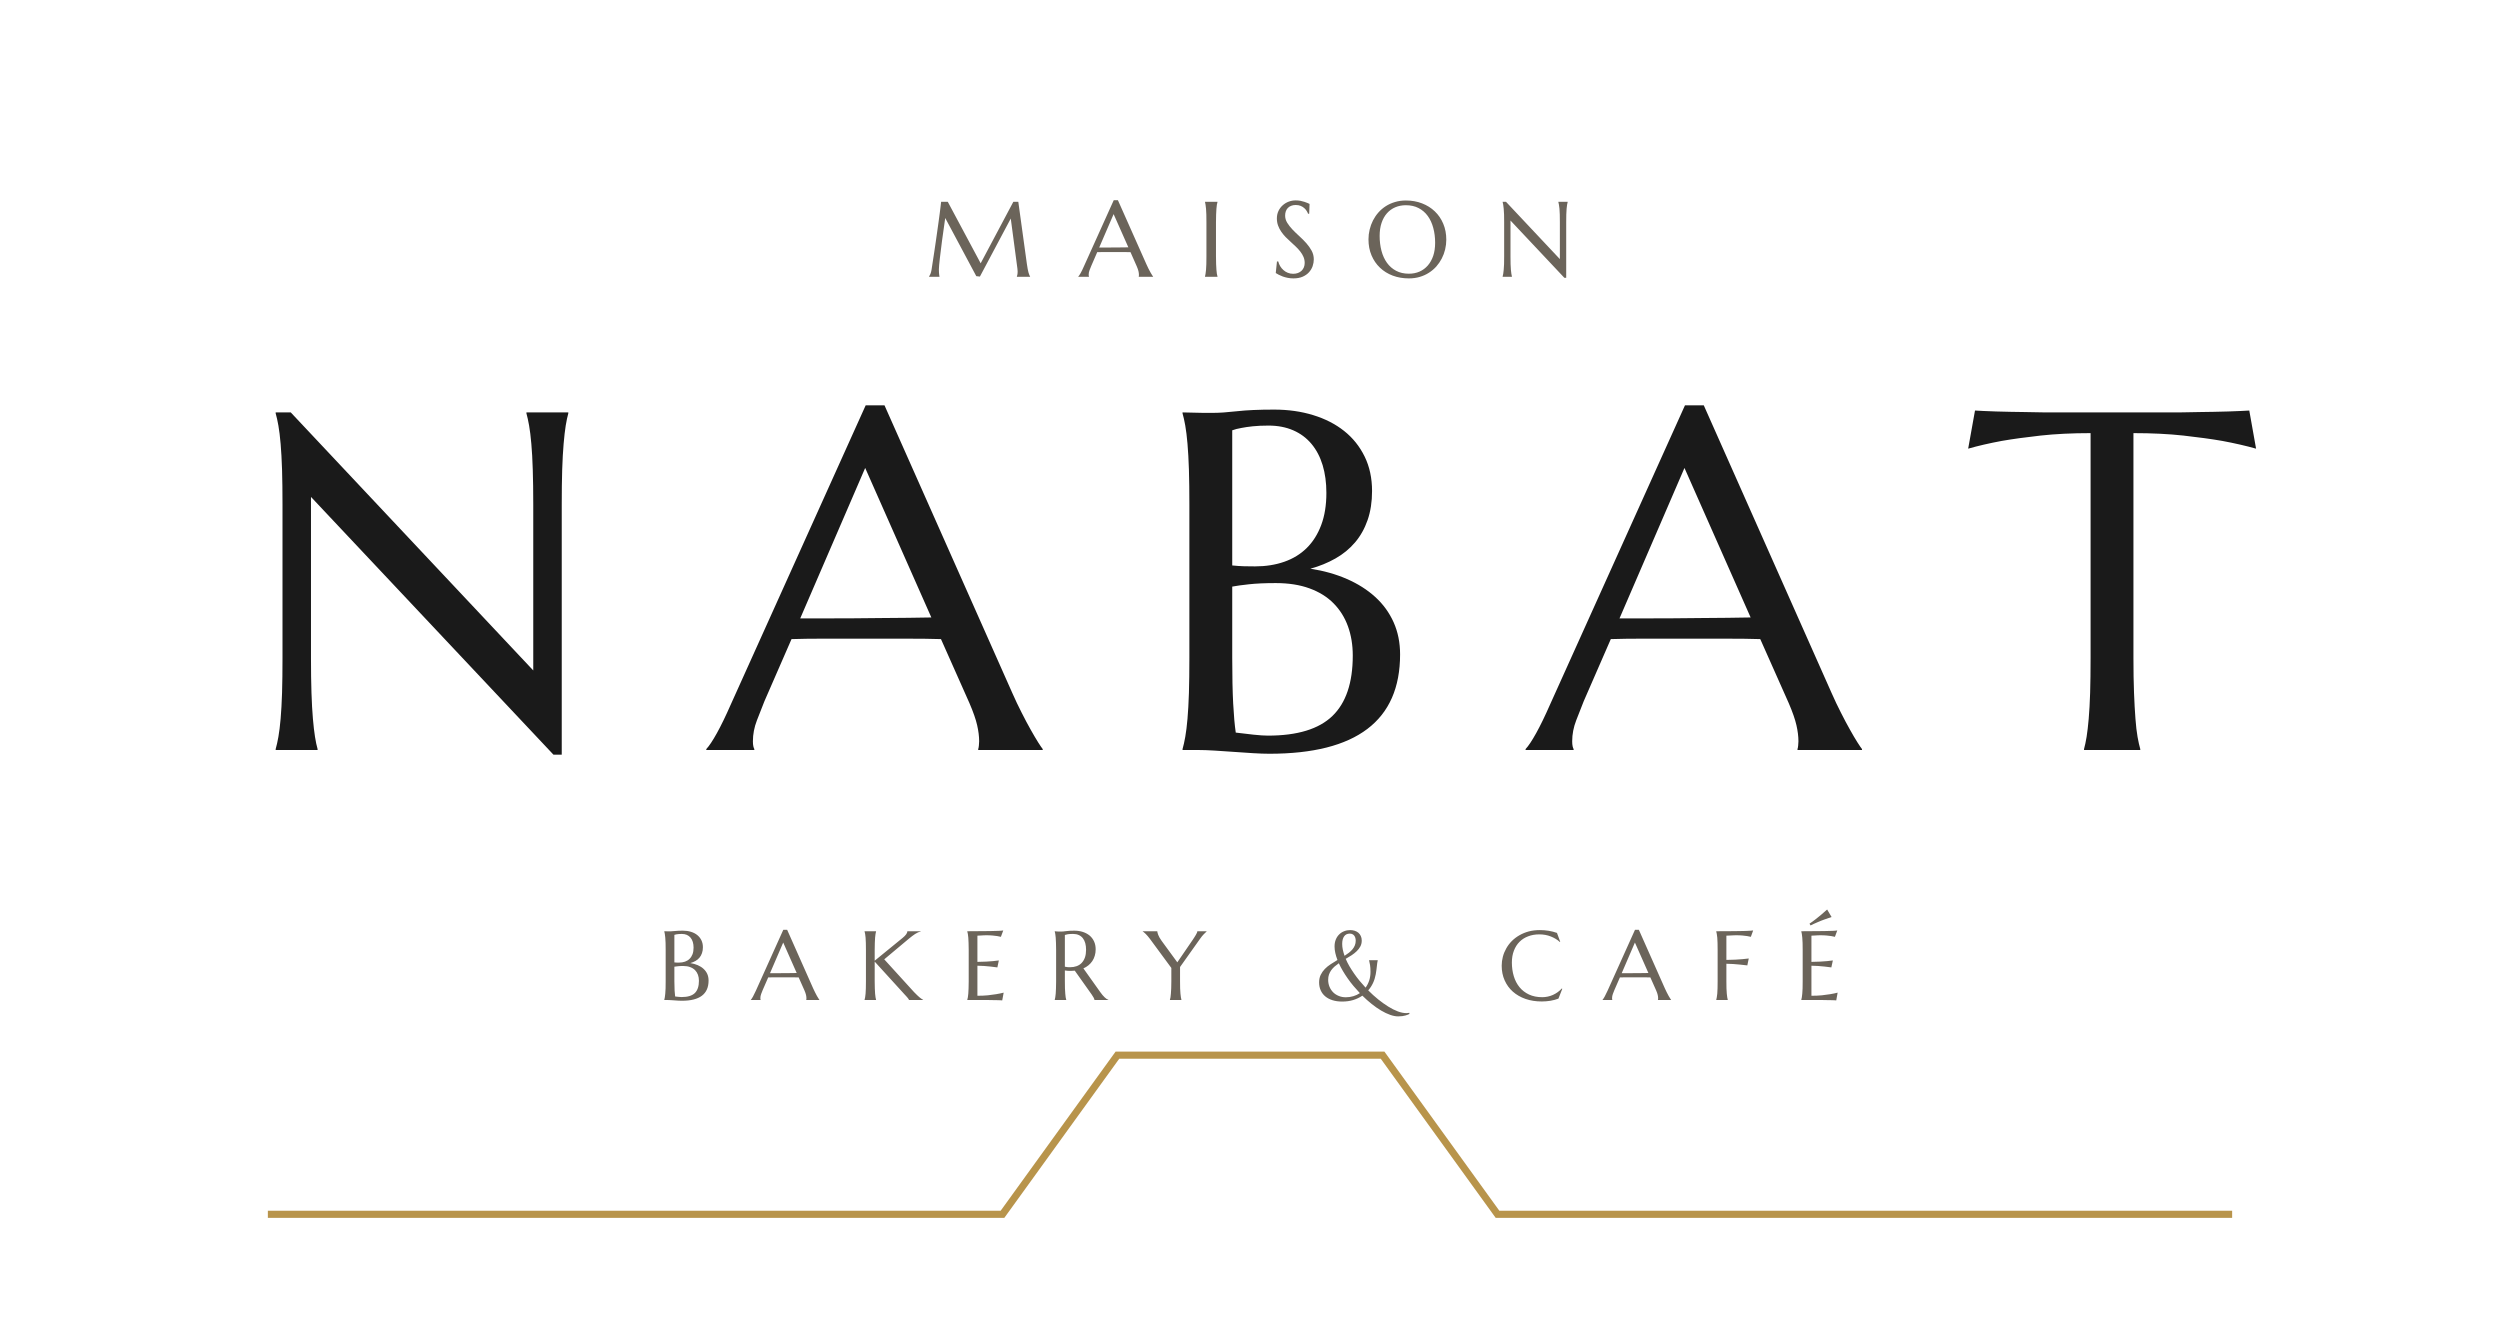
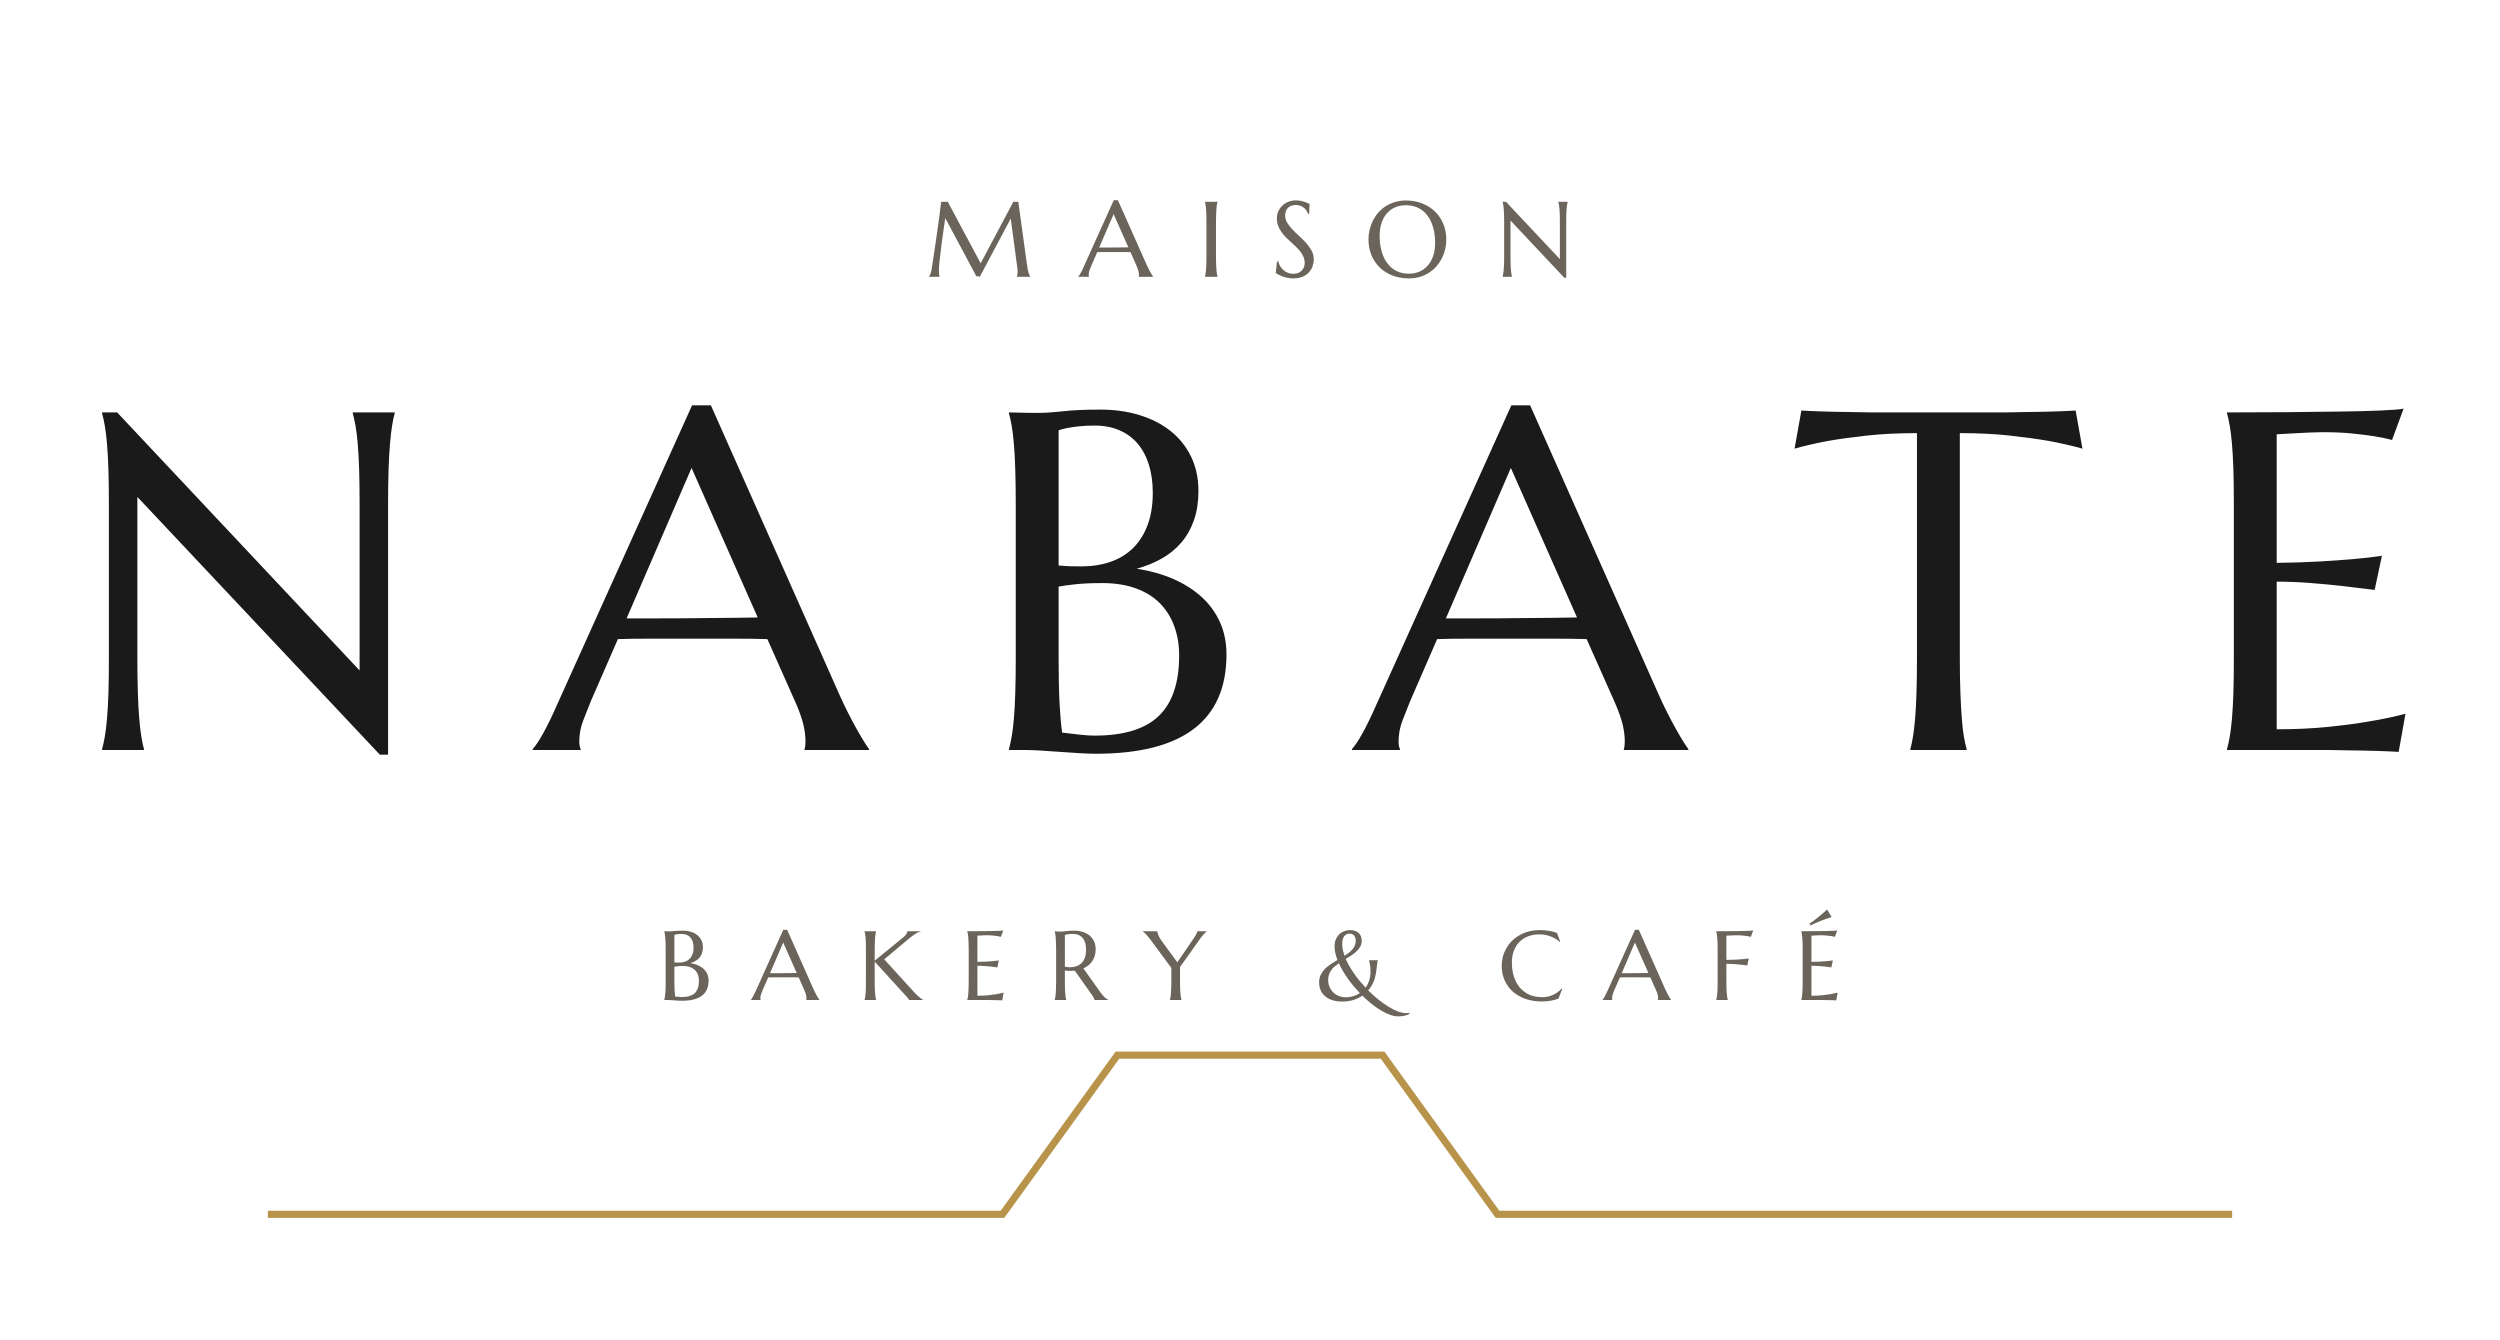
- <svg xmlns="http://www.w3.org/2000/svg" viewBox="0 0 560 300" role="img" aria-label="Maison NABAT">
+ <svg xmlns="http://www.w3.org/2000/svg" viewBox="0 0 560 300" role="img" aria-label="Maison NABATE">
  <path fill="#6B645A" d="M208.11 62L208.11 61.95Q208.24 61.77 208.40 61.40Q208.56 61.03 208.66 60.46L208.66 60.46Q208.79 59.64 208.94 58.62Q209.10 57.59 209.27 56.47Q209.44 55.34 209.61 54.17Q209.78 52.99 209.94 51.85Q210.10 50.70 210.25 49.64Q210.39 48.58 210.51 47.70Q210.63 46.82 210.70 46.17Q210.78 45.52 210.81 45.20L210.81 45.20L212.30 45.20L219.67 58.98L226.99 45.20L228.10 45.20L230.02 59.12Q230.10 59.77 230.20 60.24Q230.29 60.71 230.38 61.04Q230.48 61.38 230.57 61.60Q230.65 61.81 230.74 61.95L230.74 61.95L230.74 62L227.78 62L227.78 61.95Q227.84 61.82 227.89 61.53Q227.95 61.24 227.95 60.83L227.95 60.83Q227.95 60.68 227.93 60.52Q227.92 60.36 227.90 60.17L227.90 60.17L226.41 48.95L219.50 61.95L218.69 61.86L211.73 48.83Q211.32 51.61 211.01 53.96L211.01 53.96Q210.88 54.97 210.76 55.97Q210.63 56.97 210.53 57.84Q210.43 58.71 210.37 59.37Q210.31 60.03 210.31 60.35L210.31 60.35Q210.31 60.75 210.33 61.05Q210.36 61.36 210.38 61.57L210.38 61.57Q210.42 61.81 210.45 62L210.45 62L208.11 62ZM258.29 62L255.08 62L255.08 61.95Q255.10 61.89 255.11 61.78Q255.12 61.66 255.12 61.57L255.12 61.57Q255.12 61.20 255.02 60.76Q254.92 60.32 254.64 59.67L254.64 59.67L253.23 56.48Q252.57 56.46 251.48 56.46Q250.39 56.46 249.12 56.46L249.12 56.46Q248.20 56.46 247.34 56.46Q246.48 56.46 245.78 56.48L245.78 56.48L244.44 59.57Q244.26 60.01 244.06 60.52Q243.86 61.04 243.86 61.57L243.86 61.57Q243.86 61.72 243.89 61.82Q243.91 61.92 243.93 61.95L243.93 61.95L243.93 62L241.54 62L241.54 61.95Q241.75 61.73 242.07 61.16Q242.39 60.59 242.76 59.74L242.76 59.74L249.48 44.84L250.41 44.84L256.78 59.16Q257.00 59.67 257.24 60.14Q257.48 60.62 257.69 60.99Q257.90 61.37 258.07 61.63Q258.23 61.88 258.29 61.95L258.29 61.95L258.29 62ZM246.22 55.45L247.48 55.45Q248.16 55.45 248.88 55.44Q249.59 55.44 250.28 55.43Q250.96 55.43 251.60 55.42Q252.23 55.41 252.75 55.40L252.75 55.40L249.45 47.96L246.22 55.45ZM269.92 62L269.92 61.95Q269.99 61.71 270.04 61.34Q270.10 60.98 270.15 60.44Q270.20 59.90 270.22 59.16Q270.24 58.41 270.24 57.42L270.24 57.42L270.24 49.79Q270.24 48.79 270.22 48.05Q270.20 47.30 270.15 46.76Q270.10 46.21 270.04 45.85Q269.99 45.49 269.92 45.24L269.92 45.24L269.92 45.20L272.72 45.20L272.72 45.24Q272.65 45.49 272.58 45.85Q272.52 46.21 272.48 46.76Q272.43 47.30 272.41 48.05Q272.38 48.79 272.38 49.79L272.38 49.79L272.38 57.42Q272.38 58.41 272.41 59.16Q272.43 59.90 272.48 60.44Q272.52 60.98 272.58 61.34Q272.65 61.71 272.72 61.95L272.72 61.95L272.72 62L269.92 62ZM293.34 45.68L293.26 47.87L293.00 47.87Q292.91 47.60 292.70 47.26Q292.50 46.92 292.16 46.62Q291.83 46.32 291.36 46.12Q290.88 45.92 290.24 45.92L290.24 45.92Q289.66 45.92 289.22 46.10Q288.77 46.27 288.47 46.59Q288.17 46.91 288.02 47.34Q287.87 47.77 287.87 48.30L287.87 48.30Q287.87 49.14 288.34 49.91Q288.82 50.68 289.53 51.43Q290.25 52.18 291.08 52.93Q291.91 53.68 292.63 54.49Q293.34 55.30 293.82 56.18Q294.29 57.07 294.29 58.09L294.29 58.09Q294.29 58.85 294.03 59.62Q293.76 60.38 293.21 60.99Q292.66 61.60 291.80 61.98Q290.93 62.36 289.73 62.36L289.73 62.36Q289.07 62.36 288.46 62.24Q287.86 62.12 287.35 61.94Q286.84 61.75 286.43 61.54Q286.03 61.33 285.77 61.16L285.77 61.16L286.04 58.57L286.33 58.57Q286.46 59.12 286.76 59.62Q287.05 60.11 287.48 60.49Q287.91 60.88 288.46 61.10Q289.01 61.33 289.66 61.33L289.66 61.33Q290.26 61.33 290.74 61.15Q291.21 60.97 291.55 60.65Q291.89 60.32 292.07 59.88Q292.25 59.43 292.25 58.91L292.25 58.91Q292.25 58.17 291.98 57.54Q291.71 56.91 291.27 56.35Q290.83 55.79 290.28 55.26Q289.72 54.73 289.14 54.20Q288.55 53.67 287.99 53.11Q287.44 52.54 287.00 51.90Q286.56 51.27 286.29 50.53Q286.02 49.80 286.02 48.92L286.02 48.92Q286.02 48.00 286.38 47.25Q286.73 46.51 287.33 45.98Q287.92 45.45 288.67 45.17Q289.42 44.89 290.21 44.89L290.21 44.89Q290.80 44.89 291.29 44.98Q291.78 45.08 292.18 45.21Q292.57 45.34 292.86 45.46Q293.16 45.59 293.34 45.68L293.34 45.68ZM314.92 44.91L314.92 44.91Q316.88 44.91 318.53 45.55Q320.19 46.19 321.40 47.35Q322.61 48.50 323.29 50.12Q323.97 51.73 323.97 53.69L323.97 53.69Q323.97 54.80 323.71 55.88Q323.45 56.96 322.95 57.92Q322.45 58.88 321.73 59.70Q321.00 60.51 320.07 61.10Q319.14 61.70 318.01 62.03Q316.89 62.36 315.59 62.36L315.59 62.36Q313.63 62.36 311.97 61.74Q310.31 61.11 309.11 59.96Q307.90 58.81 307.22 57.20Q306.54 55.59 306.54 53.62L306.54 53.62Q306.54 52.51 306.80 51.43Q307.06 50.35 307.55 49.38Q308.05 48.41 308.77 47.59Q309.49 46.78 310.42 46.18Q311.36 45.58 312.49 45.25Q313.62 44.91 314.92 44.91ZM315.59 61.31L315.59 61.31Q316.89 61.31 317.97 60.84Q319.04 60.37 319.82 59.48Q320.60 58.59 321.04 57.31Q321.47 56.02 321.47 54.39L321.47 54.39Q321.47 52.59 321.05 51.05Q320.64 49.51 319.82 48.38Q319.00 47.25 317.77 46.61Q316.55 45.97 314.92 45.97L314.92 45.97Q313.62 45.97 312.54 46.43Q311.46 46.89 310.68 47.77Q309.90 48.65 309.47 49.93Q309.04 51.21 309.04 52.84L309.04 52.84Q309.04 54.63 309.45 56.18Q309.86 57.73 310.68 58.87Q311.50 60.01 312.73 60.66Q313.96 61.31 315.59 61.31ZM336.59 45.20L337.34 45.20L349.41 58.04L349.41 49.79Q349.41 48.79 349.39 48.05Q349.36 47.30 349.32 46.76Q349.27 46.21 349.20 45.85Q349.14 45.49 349.07 45.24L349.07 45.24L349.07 45.20L351.16 45.20L351.16 45.24Q351.08 45.49 351.03 45.85Q350.97 46.21 350.92 46.76Q350.87 47.30 350.85 48.05Q350.83 48.79 350.83 49.79L350.83 49.79L350.83 62.23L350.42 62.23L338.35 49.40L338.35 57.42Q338.35 58.41 338.37 59.16Q338.39 59.90 338.44 60.44Q338.49 60.98 338.55 61.34Q338.60 61.71 338.67 61.95L338.67 61.95L338.67 62L336.59 62L336.59 61.95Q336.66 61.71 336.72 61.34Q336.79 60.98 336.83 60.44Q336.88 59.90 336.91 59.16Q336.93 58.41 336.93 57.42L336.93 57.42L336.93 49.79Q336.93 48.79 336.91 48.05Q336.88 47.30 336.83 46.76Q336.79 46.21 336.72 45.85Q336.66 45.49 336.59 45.24L336.59 45.24L336.59 45.20Z" />
-   <path fill="#1A1A1A" d="M61.75 92.38L65.13 92.38L119.45 150.18L119.45 113.05Q119.45 108.57 119.34 105.22Q119.24 101.87 119.02 99.42Q118.81 96.97 118.52 95.33Q118.23 93.70 117.92 92.59L117.92 92.59L117.92 92.38L127.30 92.38L127.30 92.59Q126.99 93.70 126.72 95.33Q126.46 96.97 126.25 99.42Q126.04 101.87 125.93 105.22Q125.83 108.57 125.83 113.05L125.83 113.05L125.83 169.05L123.98 169.05L69.66 111.31L69.66 147.38Q69.66 151.86 69.77 155.21Q69.88 158.56 70.09 160.99Q70.30 163.41 70.56 165.05Q70.82 166.68 71.14 167.79L71.14 167.79L71.14 168L61.75 168L61.75 167.79Q62.07 166.68 62.36 165.05Q62.65 163.41 62.86 160.99Q63.07 158.56 63.18 155.21Q63.28 151.86 63.28 147.38L63.28 147.38L63.28 113.05Q63.28 108.57 63.18 105.22Q63.07 101.87 62.86 99.42Q62.65 96.97 62.36 95.33Q62.07 93.70 61.75 92.59L61.75 92.59L61.75 92.38ZM233.57 168L219.12 168L219.12 167.79Q219.22 167.53 219.27 167.00Q219.33 166.47 219.33 166.05L219.33 166.05Q219.33 164.41 218.88 162.44Q218.43 160.46 217.16 157.51L217.16 157.51L210.78 143.16Q207.83 143.06 202.93 143.06Q198.02 143.06 192.33 143.06L192.33 143.06Q188.16 143.06 184.28 143.06Q180.41 143.06 177.30 143.16L177.30 143.16L171.23 157.08Q170.44 159.04 169.55 161.36Q168.65 163.68 168.65 166.05L168.65 166.05Q168.65 166.73 168.75 167.18Q168.86 167.63 168.97 167.79L168.97 167.79L168.97 168L158.21 168L158.21 167.79Q159.16 166.79 160.58 164.23Q162.00 161.67 163.69 157.82L163.69 157.82L193.91 90.80L198.13 90.80L226.76 155.24Q227.76 157.51 228.85 159.64Q229.93 161.78 230.88 163.46Q231.83 165.15 232.56 166.31Q233.30 167.47 233.57 167.79L233.57 167.79L233.57 168ZM179.25 138.52L184.94 138.52Q188.00 138.52 191.22 138.50Q194.44 138.47 197.52 138.44Q200.61 138.42 203.45 138.39Q206.30 138.36 208.62 138.31L208.62 138.31L193.80 104.82L179.25 138.52ZM266.42 147.38L266.42 113.05Q266.42 108.57 266.32 105.22Q266.21 101.87 266.00 99.42Q265.79 96.97 265.50 95.33Q265.21 93.70 264.89 92.59L264.89 92.59L264.89 92.38Q265.95 92.43 267.11 92.43L267.11 92.43Q268.11 92.48 269.35 92.48Q270.59 92.48 271.91 92.48L271.91 92.48Q273.80 92.48 277.05 92.12Q280.29 91.75 285.41 91.75L285.41 91.75Q290.15 91.75 294.16 92.99Q298.17 94.22 301.09 96.54Q304.02 98.87 305.68 102.27Q307.34 105.67 307.34 109.99L307.34 109.99Q307.34 113.63 306.34 116.50Q305.34 119.38 303.52 121.51Q301.70 123.65 299.14 125.10Q296.58 126.55 293.53 127.39L293.53 127.39Q298.01 128.08 301.70 129.69Q305.39 131.30 308.05 133.72Q310.72 136.15 312.17 139.39Q313.62 142.63 313.62 146.59L313.62 146.59Q313.62 157.72 306.29 163.28Q298.96 168.84 284.35 168.84L284.35 168.84Q282.77 168.84 280.66 168.71Q278.55 168.58 276.36 168.42Q274.17 168.26 272.06 168.13Q269.95 168 268.37 168L268.37 168L264.89 168L264.89 167.79Q265.21 166.68 265.50 165.05Q265.79 163.41 266.00 160.99Q266.21 158.56 266.32 155.21Q266.42 151.86 266.42 147.38L266.42 147.38ZM285.77 130.61L285.77 130.61Q282.19 130.61 279.76 130.88Q277.34 131.14 276.02 131.40L276.02 131.40L276.02 147.38Q276.02 153.55 276.23 157.56Q276.44 161.57 276.81 164.10L276.81 164.10Q278.81 164.36 280.82 164.57Q282.82 164.78 284.03 164.78L284.03 164.78Q293.90 164.78 298.46 160.38Q303.02 155.98 303.02 146.85L303.02 146.85Q303.02 143.27 301.94 140.29Q300.86 137.31 298.72 135.15Q296.58 132.98 293.34 131.80Q290.10 130.61 285.77 130.61ZM276.02 96.39L276.02 126.66Q277.50 126.81 278.66 126.84Q279.82 126.87 281.13 126.87L281.13 126.87Q284.72 126.87 287.67 125.84Q290.63 124.81 292.71 122.75Q294.79 120.70 295.95 117.61Q297.11 114.53 297.11 110.41L297.11 110.41Q297.11 106.99 296.27 104.19Q295.42 101.40 293.76 99.42Q292.10 97.44 289.68 96.39Q287.25 95.33 284.14 95.33L284.14 95.33Q282.14 95.33 280.63 95.49Q279.13 95.65 278.08 95.86L278.08 95.86Q276.86 96.07 276.02 96.39L276.02 96.39ZM417.09 168L402.64 168L402.64 167.79Q402.74 167.53 402.79 167.00Q402.85 166.47 402.85 166.05L402.85 166.05Q402.85 164.41 402.40 162.44Q401.95 160.46 400.68 157.51L400.68 157.51L394.30 143.16Q391.35 143.06 386.45 143.06Q381.54 143.06 375.85 143.06L375.85 143.06Q371.68 143.06 367.80 143.06Q363.93 143.06 360.82 143.16L360.82 143.16L354.75 157.08Q353.96 159.04 353.07 161.36Q352.17 163.68 352.17 166.05L352.17 166.05Q352.17 166.73 352.27 167.18Q352.38 167.63 352.49 167.79L352.49 167.79L352.49 168L341.73 168L341.73 167.79Q342.68 166.79 344.10 164.23Q345.52 161.67 347.21 157.82L347.21 157.82L377.43 90.80L381.65 90.80L410.28 155.24Q411.28 157.51 412.37 159.64Q413.45 161.78 414.40 163.46Q415.34 165.15 416.08 166.31Q416.82 167.47 417.09 167.79L417.09 167.79L417.09 168ZM362.77 138.52L368.46 138.52Q371.52 138.52 374.74 138.50Q377.96 138.47 381.04 138.44Q384.13 138.42 386.97 138.39Q389.82 138.36 392.14 138.31L392.14 138.31L377.32 104.82L362.77 138.52ZM468.29 147.38L468.29 97.02Q462.07 97.02 457.06 97.57Q452.05 98.13 448.41 98.76L448.41 98.76Q444.19 99.55 440.87 100.50L440.87 100.50L442.40 91.96Q443.03 92.01 444.30 92.06Q445.56 92.12 447.12 92.17Q448.68 92.22 450.39 92.25Q452.10 92.27 453.63 92.30Q455.16 92.33 456.35 92.35Q457.53 92.38 458.06 92.38L458.06 92.38L488.17 92.38Q488.70 92.38 489.89 92.35Q491.07 92.33 492.60 92.30Q494.13 92.27 495.85 92.25Q497.56 92.22 499.12 92.17Q500.67 92.12 501.94 92.06Q503.20 92.01 503.84 91.96L503.84 91.96L505.36 100.50Q501.99 99.55 497.77 98.76L497.77 98.76Q494.13 98.13 489.12 97.57Q484.11 97.02 477.89 97.02L477.89 97.02L477.89 147.38Q477.89 151.86 478.02 155.21Q478.15 158.56 478.34 160.99Q478.52 163.41 478.81 165.05Q479.10 166.68 479.42 167.79L479.42 167.79L479.42 168L466.82 168L466.82 167.79Q467.13 166.68 467.40 165.05Q467.66 163.41 467.87 160.99Q468.08 158.56 468.19 155.21Q468.29 151.86 468.29 147.38L468.29 147.38Z" />
+   <path fill="#1A1A1A" d="M22.86 92.38L26.24 92.38L80.55 150.18L80.55 113.05Q80.55 108.57 80.45 105.22Q80.34 101.87 80.13 99.42Q79.92 96.97 79.63 95.33Q79.34 93.70 79.02 92.59L79.02 92.59L79.02 92.38L88.41 92.38L88.41 92.59Q88.09 93.70 87.83 95.33Q87.57 96.97 87.36 99.42Q87.15 101.87 87.04 105.22Q86.93 108.57 86.93 113.05L86.93 113.05L86.93 169.05L85.09 169.05L30.77 111.31L30.77 147.38Q30.77 151.86 30.88 155.21Q30.98 158.56 31.19 160.99Q31.40 163.41 31.67 165.05Q31.93 166.68 32.25 167.79L32.25 167.79L32.25 168L22.86 168L22.86 167.79Q23.18 166.68 23.47 165.05Q23.76 163.41 23.97 160.99Q24.18 158.56 24.29 155.21Q24.39 151.86 24.39 147.38L24.39 147.38L24.39 113.05Q24.39 108.57 24.29 105.22Q24.18 101.87 23.97 99.42Q23.76 96.97 23.47 95.33Q23.18 93.70 22.86 92.59L22.86 92.59L22.86 92.38ZM194.67 168L180.22 168L180.22 167.79Q180.33 167.53 180.38 167.00Q180.43 166.47 180.43 166.05L180.43 166.05Q180.43 164.41 179.99 162.44Q179.54 160.46 178.27 157.51L178.27 157.51L171.89 143.16Q168.94 143.06 164.03 143.06Q159.13 143.06 153.43 143.06L153.43 143.06Q149.27 143.06 145.39 143.06Q141.52 143.06 138.41 143.16L138.41 143.16L132.34 157.08Q131.55 159.04 130.65 161.36Q129.76 163.68 129.76 166.05L129.76 166.05Q129.76 166.73 129.86 167.18Q129.97 167.63 130.07 167.79L130.07 167.79L130.07 168L119.32 168L119.32 167.79Q120.26 166.79 121.69 164.23Q123.11 161.67 124.80 157.82L124.80 157.82L155.02 90.80L159.24 90.80L187.87 155.24Q188.87 157.51 189.95 159.64Q191.03 161.78 191.98 163.46Q192.93 165.15 193.67 166.31Q194.41 167.47 194.67 167.79L194.67 167.79L194.67 168ZM140.36 138.52L146.05 138.52Q149.11 138.52 152.33 138.50Q155.54 138.47 158.63 138.44Q161.71 138.42 164.56 138.39Q167.41 138.36 169.73 138.31L169.73 138.31L154.91 104.82L140.36 138.52ZM227.53 147.38L227.53 113.05Q227.53 108.57 227.42 105.22Q227.32 101.87 227.11 99.42Q226.90 96.97 226.61 95.33Q226.32 93.70 226.00 92.59L226.00 92.59L226.00 92.38Q227.05 92.43 228.21 92.43L228.21 92.43Q229.22 92.48 230.45 92.48Q231.69 92.48 233.01 92.48L233.01 92.48Q234.91 92.48 238.15 92.12Q241.40 91.75 246.51 91.75L246.51 91.75Q251.26 91.75 255.27 92.99Q259.27 94.22 262.20 96.54Q265.13 98.87 266.79 102.27Q268.45 105.67 268.45 109.99L268.45 109.99Q268.45 113.63 267.45 116.50Q266.45 119.38 264.63 121.51Q262.81 123.65 260.25 125.10Q257.69 126.55 254.63 127.39L254.63 127.39Q259.12 128.08 262.81 129.69Q266.50 131.30 269.16 133.72Q271.83 136.15 273.28 139.39Q274.73 142.63 274.73 146.59L274.73 146.59Q274.73 157.72 267.40 163.28Q260.07 168.84 245.46 168.84L245.46 168.84Q243.88 168.84 241.77 168.71Q239.66 168.58 237.47 168.42Q235.28 168.26 233.17 168.13Q231.06 168 229.48 168L229.48 168L226.00 168L226.00 167.79Q226.32 166.68 226.61 165.05Q226.90 163.41 227.11 160.99Q227.32 158.56 227.42 155.21Q227.53 151.86 227.53 147.38L227.53 147.38ZM246.88 130.61L246.88 130.61Q243.30 130.61 240.87 130.88Q238.44 131.14 237.13 131.40L237.13 131.40L237.13 147.38Q237.13 153.55 237.34 157.56Q237.55 161.57 237.92 164.10L237.92 164.10Q239.92 164.36 241.92 164.57Q243.93 164.78 245.14 164.78L245.14 164.78Q255.00 164.78 259.56 160.38Q264.13 155.98 264.13 146.85L264.13 146.85Q264.13 143.27 263.04 140.29Q261.96 137.31 259.83 135.15Q257.69 132.98 254.45 131.80Q251.21 130.61 246.88 130.61ZM237.13 96.39L237.13 126.66Q238.60 126.81 239.76 126.84Q240.92 126.87 242.24 126.87L242.24 126.87Q245.83 126.87 248.78 125.84Q251.73 124.81 253.82 122.75Q255.90 120.70 257.06 117.61Q258.22 114.53 258.22 110.41L258.22 110.41Q258.22 106.99 257.38 104.19Q256.53 101.40 254.87 99.42Q253.21 97.44 250.78 96.39Q248.36 95.33 245.25 95.33L245.25 95.33Q243.24 95.33 241.74 95.49Q240.24 95.65 239.18 95.86L239.18 95.86Q237.97 96.07 237.13 96.39L237.13 96.39ZM378.19 168L363.74 168L363.74 167.79Q363.85 167.53 363.90 167.00Q363.95 166.47 363.95 166.05L363.95 166.05Q363.95 164.41 363.51 162.44Q363.06 160.46 361.79 157.51L361.79 157.51L355.41 143.16Q352.46 143.06 347.55 143.06Q342.65 143.06 336.95 143.06L336.95 143.06Q332.79 143.06 328.91 143.06Q325.04 143.06 321.92 143.16L321.92 143.16L315.86 157.08Q315.07 159.04 314.17 161.36Q313.28 163.68 313.28 166.05L313.28 166.05Q313.28 166.73 313.38 167.18Q313.49 167.63 313.59 167.79L313.59 167.79L313.59 168L302.84 168L302.84 167.79Q303.78 166.79 305.21 164.23Q306.63 161.67 308.32 157.82L308.32 157.82L338.54 90.80L342.75 90.80L371.39 155.24Q372.39 157.51 373.47 159.64Q374.55 161.78 375.50 163.46Q376.45 165.15 377.19 166.31Q377.93 167.47 378.19 167.79L378.19 167.79L378.19 168ZM323.88 138.52L329.57 138.52Q332.63 138.52 335.85 138.50Q339.06 138.47 342.15 138.44Q345.23 138.42 348.08 138.39Q350.93 138.36 353.25 138.31L353.25 138.31L338.43 104.82L323.88 138.52ZM429.40 147.38L429.40 97.02Q423.18 97.02 418.17 97.57Q413.16 98.13 409.52 98.76L409.52 98.76Q405.30 99.55 401.98 100.50L401.98 100.50L403.51 91.96Q404.14 92.01 405.41 92.06Q406.67 92.12 408.23 92.17Q409.78 92.22 411.50 92.25Q413.21 92.27 414.74 92.30Q416.27 92.33 417.46 92.35Q418.64 92.38 419.17 92.38L419.17 92.38L449.28 92.38Q449.81 92.38 450.99 92.35Q452.18 92.33 453.71 92.30Q455.24 92.27 456.95 92.25Q458.67 92.22 460.22 92.17Q461.78 92.12 463.04 92.06Q464.31 92.01 464.94 91.96L464.94 91.96L466.47 100.50Q463.10 99.55 458.88 98.76L458.88 98.76Q455.24 98.13 450.23 97.57Q445.22 97.02 439.00 97.02L439.00 97.02L439.00 147.38Q439.00 151.86 439.13 155.21Q439.26 158.56 439.45 160.99Q439.63 163.41 439.92 165.05Q440.21 166.68 440.53 167.79L440.53 167.79L440.53 168L427.92 168L427.92 167.79Q428.24 166.68 428.50 165.05Q428.77 163.41 428.98 160.99Q429.19 158.56 429.29 155.21Q429.40 151.86 429.40 147.38L429.40 147.38ZM498.85 92.38L498.85 92.38Q505.44 92.38 511.96 92.33Q518.47 92.27 523.90 92.19Q529.33 92.12 533.18 91.96Q537.03 91.80 538.40 91.54L538.40 91.54L535.82 98.55Q534.08 98.07 531.76 97.71L531.76 97.71Q529.76 97.39 526.88 97.10Q524.01 96.81 520.26 96.81L520.26 96.81Q519.00 96.81 517.23 96.89Q515.46 96.97 513.83 97.07L513.83 97.07Q511.93 97.18 509.98 97.28L509.98 97.28L509.98 126.08Q515.41 126.02 519.79 125.76Q524.17 125.50 527.22 125.23L527.22 125.23Q530.81 124.92 533.55 124.49L533.55 124.49L531.92 132.14Q528.28 131.67 524.48 131.24L524.48 131.24Q521.21 130.88 517.36 130.58Q513.51 130.29 509.98 130.29L509.98 130.29L509.98 163.36Q516.20 163.36 521.42 162.83Q526.64 162.30 530.55 161.62L530.55 161.62Q535.08 160.88 538.83 159.88L538.83 159.88L537.30 168.42Q536.66 168.37 535.40 168.32Q534.13 168.26 532.58 168.21Q531.02 168.16 529.31 168.13Q527.59 168.11 526.06 168.08Q524.53 168.05 523.35 168.03Q522.16 168 521.63 168L521.63 168L498.85 168L498.85 167.79Q499.17 166.68 499.46 165.05Q499.75 163.41 499.96 160.99Q500.17 158.56 500.28 155.21Q500.38 151.86 500.38 147.38L500.38 147.38L500.38 113.05Q500.38 108.57 500.28 105.22Q500.17 101.87 499.96 99.42Q499.75 96.97 499.46 95.33Q499.17 93.70 498.85 92.59L498.85 92.59L498.85 92.38Z" />
  <path fill="#6B645A" d="M149.11 219.80L149.11 212.81Q149.11 211.89 149.09 211.21Q149.07 210.53 149.02 210.03Q148.98 209.53 148.92 209.20Q148.86 208.86 148.80 208.64L148.80 208.64L148.80 208.60Q149.01 208.61 149.25 208.61L149.25 208.61Q149.45 208.62 149.71 208.62Q149.96 208.62 150.23 208.62L150.23 208.62Q150.61 208.62 151.27 208.54Q151.93 208.47 152.98 208.47L152.98 208.47Q153.94 208.47 154.76 208.72Q155.58 208.97 156.17 209.44Q156.77 209.92 157.11 210.61Q157.45 211.30 157.45 212.18L157.45 212.18Q157.45 212.92 157.24 213.51Q157.04 214.10 156.67 214.53Q156.30 214.97 155.78 215.26Q155.25 215.56 154.63 215.73L154.63 215.73Q155.54 215.87 156.30 216.20Q157.05 216.52 157.59 217.02Q158.13 217.51 158.43 218.17Q158.72 218.83 158.72 219.64L158.72 219.64Q158.72 221.91 157.23 223.04Q155.74 224.17 152.76 224.17L152.76 224.17Q152.44 224.17 152.01 224.15Q151.58 224.12 151.13 224.09Q150.69 224.05 150.26 224.03Q149.83 224 149.51 224L149.51 224L148.80 224L148.80 223.96Q148.86 223.73 148.92 223.40Q148.98 223.07 149.02 222.57Q149.07 222.08 149.09 221.40Q149.11 220.71 149.11 219.80L149.11 219.80ZM153.05 216.38L153.05 216.38Q152.32 216.38 151.83 216.44Q151.33 216.49 151.06 216.54L151.06 216.54L151.06 219.80Q151.06 221.06 151.11 221.87Q151.15 222.69 151.23 223.21L151.23 223.21Q151.63 223.26 152.04 223.30Q152.45 223.34 152.70 223.34L152.70 223.34Q154.71 223.34 155.64 222.45Q156.56 221.55 156.56 219.69L156.56 219.69Q156.56 218.96 156.34 218.35Q156.12 217.75 155.69 217.31Q155.25 216.87 154.59 216.63Q153.93 216.38 153.05 216.38ZM151.06 209.41L151.06 215.58Q151.37 215.61 151.60 215.62Q151.84 215.62 152.11 215.62L152.11 215.62Q152.84 215.62 153.44 215.41Q154.04 215.20 154.46 214.78Q154.89 214.36 155.13 213.74Q155.36 213.11 155.36 212.27L155.36 212.27Q155.36 211.57 155.19 211.00Q155.02 210.43 154.68 210.03Q154.34 209.63 153.85 209.41Q153.35 209.20 152.72 209.20L152.72 209.20Q152.31 209.20 152.00 209.23Q151.70 209.26 151.48 209.30L151.48 209.30Q151.24 209.35 151.06 209.41L151.06 209.41ZM183.54 224L180.60 224L180.60 223.96Q180.62 223.90 180.63 223.80Q180.64 223.69 180.64 223.60L180.64 223.60Q180.64 223.27 180.55 222.87Q180.46 222.46 180.20 221.86L180.20 221.86L178.90 218.94Q178.30 218.92 177.30 218.92Q176.30 218.92 175.14 218.92L175.14 218.92Q174.29 218.92 173.50 218.92Q172.71 218.92 172.08 218.94L172.08 218.94L170.84 221.78Q170.68 222.17 170.50 222.65Q170.32 223.12 170.32 223.60L170.32 223.60Q170.32 223.74 170.34 223.83Q170.36 223.92 170.38 223.96L170.38 223.96L170.38 224L168.19 224L168.19 223.96Q168.38 223.75 168.67 223.23Q168.96 222.71 169.31 221.93L169.31 221.93L175.46 208.27L176.32 208.27L182.15 221.40Q182.36 221.86 182.58 222.30Q182.80 222.73 182.99 223.08Q183.19 223.42 183.34 223.66Q183.49 223.89 183.54 223.96L183.54 223.96L183.54 224ZM172.48 218.00L173.64 218.00Q174.26 218.00 174.91 217.99Q175.57 217.98 176.20 217.98Q176.83 217.97 177.41 217.97Q177.99 217.96 178.46 217.95L178.46 217.95L175.44 211.13L172.48 218.00ZM193.66 224L193.66 223.96Q193.73 223.73 193.79 223.40Q193.84 223.07 193.89 222.57Q193.93 222.08 193.95 221.40Q193.97 220.71 193.97 219.80L193.97 219.80L193.97 212.81Q193.97 211.89 193.95 211.21Q193.93 210.53 193.89 210.03Q193.84 209.53 193.79 209.20Q193.73 208.86 193.66 208.64L193.66 208.64L193.66 208.60L196.24 208.60L196.24 208.64Q196.18 208.86 196.12 209.20Q196.06 209.53 196.02 210.03Q195.98 210.53 195.96 211.21Q195.93 211.89 195.93 212.81L195.93 212.81L195.93 215.20L202.20 210.08Q203.25 209.22 203.25 208.60L203.25 208.60L206.27 208.60L206.27 208.64Q205.64 208.79 204.99 209.21Q204.34 209.64 203.61 210.25L203.61 210.25L198.07 214.89L204.74 222.22Q205.16 222.65 205.45 222.93Q205.75 223.22 205.97 223.40Q206.20 223.59 206.39 223.72Q206.57 223.84 206.78 223.96L206.78 223.96L206.78 224L203.63 224Q203.59 223.90 203.49 223.75Q203.38 223.60 203.25 223.44Q203.11 223.28 202.96 223.11Q202.80 222.94 202.66 222.79L202.66 222.79L195.93 215.40L195.93 219.80Q195.93 220.71 195.96 221.40Q195.98 222.08 196.02 222.57Q196.06 223.07 196.12 223.40Q196.18 223.73 196.24 223.96L196.24 223.96L196.24 224L193.66 224ZM216.67 208.60L216.67 208.60Q218.02 208.60 219.34 208.58Q220.67 208.57 221.78 208.56Q222.88 208.54 223.67 208.51Q224.45 208.48 224.73 208.42L224.73 208.42L224.20 209.85Q223.85 209.76 223.38 209.68L223.38 209.68Q222.97 209.62 222.38 209.56Q221.80 209.50 221.04 209.50L221.04 209.50Q220.78 209.50 220.42 209.51Q220.06 209.53 219.72 209.55L219.72 209.55Q219.34 209.57 218.94 209.59L218.94 209.59L218.94 215.46Q220.05 215.45 220.94 215.40Q221.83 215.34 222.45 215.29L222.45 215.29Q223.18 215.22 223.74 215.14L223.74 215.14L223.41 216.70Q222.67 216.60 221.89 216.51L221.89 216.51Q221.23 216.44 220.44 216.38Q219.66 216.32 218.94 216.32L218.94 216.32L218.94 223.05Q220.21 223.05 221.27 222.95Q222.33 222.84 223.13 222.70L223.13 222.70Q224.05 222.55 224.82 222.35L224.82 222.35L224.50 224.09Q224.38 224.08 224.12 224.06Q223.86 224.05 223.54 224.04Q223.23 224.03 222.88 224.03Q222.53 224.02 222.22 224.02Q221.91 224.01 221.66 224.01Q221.42 224 221.31 224L221.31 224L216.67 224L216.67 223.96Q216.74 223.73 216.80 223.40Q216.86 223.07 216.90 222.57Q216.94 222.08 216.96 221.40Q216.99 220.71 216.99 219.80L216.99 219.80L216.99 212.81Q216.99 211.89 216.96 211.21Q216.94 210.53 216.90 210.03Q216.86 209.53 216.80 209.20Q216.74 208.86 216.67 208.64L216.67 208.64L216.67 208.60ZM238.53 217.38L238.53 219.80Q238.53 220.71 238.55 221.40Q238.58 222.08 238.62 222.57Q238.65 223.07 238.71 223.40Q238.77 223.73 238.84 223.96L238.84 223.96L238.84 224L236.26 224L236.26 223.96Q236.32 223.73 236.38 223.40Q236.44 223.07 236.48 222.57Q236.52 222.08 236.54 221.40Q236.57 220.72 236.57 219.80L236.57 219.80L236.57 212.81Q236.57 211.89 236.54 211.21Q236.52 210.53 236.48 210.04Q236.44 209.54 236.38 209.20Q236.32 208.86 236.26 208.64L236.26 208.64L236.26 208.60L236.71 208.64Q236.91 208.66 237.17 208.67Q237.42 208.67 237.69 208.67L237.69 208.67Q238.11 208.67 238.82 208.57Q239.54 208.47 240.64 208.47L240.64 208.47Q241.67 208.47 242.55 208.75Q243.42 209.03 244.07 209.56Q244.71 210.10 245.07 210.88Q245.43 211.66 245.43 212.65L245.43 212.65Q245.43 213.42 245.23 214.08Q245.04 214.74 244.68 215.28Q244.32 215.81 243.81 216.23Q243.31 216.64 242.68 216.92L242.68 216.92L246.45 222.22Q246.73 222.61 246.97 222.90Q247.22 223.19 247.44 223.40Q247.66 223.61 247.86 223.75Q248.06 223.88 248.28 223.96L248.28 223.96L248.28 224L245.17 224Q245.14 223.80 244.97 223.46Q244.79 223.12 244.55 222.79L244.55 222.79L240.75 217.43Q240.50 217.45 240.25 217.46Q240.01 217.48 239.75 217.48L239.75 217.48Q239.45 217.48 239.14 217.46Q238.84 217.44 238.53 217.38L238.53 217.38ZM238.53 209.43L238.53 216.54Q238.82 216.61 239.12 216.64Q239.42 216.66 239.70 216.66L239.70 216.66Q240.50 216.66 241.17 216.42Q241.83 216.18 242.30 215.69Q242.77 215.19 243.03 214.46Q243.28 213.72 243.28 212.73L243.28 212.73Q243.28 211.93 243.10 211.27Q242.92 210.62 242.56 210.16Q242.20 209.70 241.65 209.45Q241.10 209.20 240.37 209.20L240.37 209.20Q239.63 209.20 239.19 209.27Q238.75 209.35 238.53 209.43L238.53 209.43ZM268.80 210.31L264.33 216.61L264.33 219.80Q264.33 220.71 264.35 221.40Q264.37 222.08 264.42 222.57Q264.46 223.07 264.52 223.40Q264.58 223.73 264.64 223.96L264.64 223.96L264.64 224L262.06 224L262.06 223.96Q262.13 223.73 262.19 223.40Q262.25 223.07 262.28 222.57Q262.32 222.08 262.35 221.40Q262.38 220.71 262.38 219.80L262.38 219.80L262.38 216.82L257.57 210.29Q257.33 209.96 257.08 209.68Q256.84 209.40 256.63 209.19Q256.41 208.98 256.24 208.84Q256.07 208.70 255.97 208.64L255.97 208.64L255.97 208.60L259.23 208.60Q259.23 208.84 259.44 209.41Q259.65 209.97 260.19 210.73L260.19 210.73L263.72 215.56L267.17 210.52Q267.35 210.25 267.53 209.97Q267.71 209.69 267.86 209.43Q268.01 209.18 268.11 208.96Q268.20 208.75 268.20 208.60L268.20 208.60L270.29 208.60L270.29 208.64Q270.06 208.84 269.66 209.25Q269.26 209.65 268.80 210.31L268.80 210.31ZM308.17 218.23L308.17 218.23Q307.78 220.37 306.48 221.84L306.48 221.84Q307.57 222.94 308.72 223.87Q309.87 224.79 310.98 225.48Q312.09 226.17 313.13 226.56Q314.16 226.94 315.02 226.94L315.02 226.94Q315.36 226.94 315.70 226.88L315.70 226.88L315.70 227.13Q315.57 227.18 315.37 227.28Q315.16 227.37 314.85 227.46Q314.54 227.54 314.13 227.61Q313.72 227.67 313.19 227.67L313.19 227.67Q312.35 227.67 311.38 227.32Q310.41 226.98 309.37 226.36Q308.32 225.74 307.26 224.89Q306.19 224.04 305.17 223.03L305.17 223.03Q304.23 223.67 303.11 224.01Q301.99 224.35 300.65 224.35L300.65 224.35Q299.45 224.35 298.49 224.05Q297.53 223.75 296.86 223.19Q296.20 222.64 295.84 221.84Q295.48 221.05 295.48 220.06L295.48 220.06Q295.48 219.11 295.83 218.38Q296.19 217.64 296.76 217.05Q297.33 216.46 298.08 215.98Q298.82 215.49 299.59 215.04L299.59 215.04Q299.28 214.24 299.11 213.47Q298.94 212.71 298.94 212.01L298.94 212.01Q298.94 211.16 299.21 210.48Q299.48 209.80 299.96 209.33Q300.43 208.85 301.07 208.60Q301.71 208.34 302.44 208.34L302.44 208.34Q302.97 208.34 303.45 208.49Q303.92 208.64 304.27 208.93Q304.62 209.23 304.82 209.67Q305.03 210.11 305.03 210.69L305.03 210.69Q305.03 211.42 304.72 212.00Q304.41 212.58 303.91 213.06Q303.41 213.55 302.77 213.97Q302.13 214.39 301.44 214.78L301.44 214.78Q301.78 215.59 302.26 216.42Q302.74 217.24 303.31 218.06Q303.88 218.89 304.53 219.68Q305.19 220.48 305.89 221.23L305.89 221.23Q306.40 220.53 306.70 219.64Q306.99 218.75 306.99 217.68L306.99 217.68Q306.99 216.78 306.89 216.17Q306.79 215.57 306.68 215.14L306.68 215.14L306.68 215.09L308.61 215.09L308.61 215.14Q308.54 215.40 308.50 215.71Q308.46 216.03 308.42 216.41Q308.38 216.79 308.32 217.25Q308.27 217.71 308.17 218.23ZM301.46 223.39L301.46 223.39Q302.34 223.39 303.14 223.15Q303.94 222.92 304.61 222.46L304.61 222.46Q303.88 221.69 303.19 220.87Q302.50 220.05 301.90 219.19Q301.30 218.34 300.79 217.47Q300.28 216.61 299.90 215.77L299.90 215.77Q299.40 216.12 298.96 216.49Q298.53 216.87 298.20 217.32Q297.88 217.77 297.69 218.30Q297.51 218.83 297.51 219.47L297.51 219.47Q297.51 220.30 297.80 221.02Q298.10 221.74 298.62 222.27Q299.15 222.80 299.88 223.09Q300.60 223.39 301.46 223.39ZM300.65 211.44L300.65 211.44Q300.65 212.07 300.79 212.73Q300.93 213.39 301.18 214.10L301.18 214.10Q301.71 213.76 302.16 213.41Q302.62 213.05 302.96 212.64Q303.30 212.23 303.49 211.75Q303.68 211.28 303.68 210.71L303.68 210.71Q303.68 210.39 303.60 210.10Q303.52 209.82 303.36 209.60Q303.20 209.38 302.95 209.26Q302.70 209.13 302.36 209.13L302.36 209.13Q301.50 209.13 301.08 209.75Q300.65 210.36 300.65 211.44ZM348.76 208.97L349.49 210.96L349.40 211.00Q348.56 210.23 347.38 209.77Q346.21 209.30 344.80 209.30L344.80 209.30Q343.44 209.30 342.32 209.73Q341.19 210.15 340.38 210.96Q339.57 211.76 339.12 212.94Q338.66 214.11 338.66 215.60L338.66 215.60Q338.66 217.24 339.09 218.67Q339.52 220.09 340.37 221.13Q341.22 222.17 342.49 222.77Q343.77 223.37 345.46 223.37L345.46 223.37Q346.08 223.37 346.69 223.24Q347.30 223.11 347.86 222.86Q348.43 222.60 348.93 222.24Q349.43 221.88 349.84 221.42L349.84 221.42L349.95 221.50L349.09 223.69Q348.29 224 347.32 224.17Q346.34 224.33 345.36 224.33L345.36 224.33Q343.37 224.33 341.72 223.76Q340.07 223.18 338.88 222.13Q337.70 221.08 337.04 219.60Q336.38 218.12 336.38 216.32L336.38 216.32Q336.38 215.30 336.64 214.31Q336.90 213.32 337.41 212.43Q337.91 211.54 338.65 210.79Q339.39 210.05 340.35 209.50Q341.30 208.95 342.44 208.64Q343.58 208.34 344.92 208.34L344.92 208.34Q346.99 208.34 348.76 208.97L348.76 208.97ZM374.32 224L371.38 224L371.38 223.96Q371.40 223.90 371.41 223.80Q371.42 223.69 371.42 223.60L371.42 223.60Q371.42 223.27 371.33 222.87Q371.24 222.46 370.98 221.86L370.98 221.86L369.68 218.94Q369.08 218.92 368.08 218.92Q367.08 218.92 365.92 218.92L365.92 218.92Q365.07 218.92 364.28 218.92Q363.49 218.92 362.86 218.94L362.86 218.94L361.62 221.78Q361.46 222.17 361.28 222.65Q361.10 223.12 361.10 223.60L361.10 223.60Q361.10 223.74 361.12 223.83Q361.14 223.92 361.16 223.96L361.16 223.96L361.16 224L358.97 224L358.97 223.96Q359.16 223.75 359.45 223.23Q359.74 222.71 360.09 221.93L360.09 221.93L366.24 208.27L367.10 208.27L372.93 221.40Q373.14 221.86 373.36 222.30Q373.58 222.73 373.77 223.08Q373.97 223.42 374.12 223.66Q374.27 223.89 374.32 223.96L374.32 223.96L374.32 224ZM363.26 218.00L364.42 218.00Q365.04 218.00 365.69 217.99Q366.35 217.98 366.98 217.98Q367.61 217.97 368.19 217.97Q368.77 217.96 369.24 217.95L369.24 217.95L366.22 211.13L363.26 218.00ZM386.71 215.88L386.71 219.80Q386.71 220.71 386.73 221.40Q386.76 222.08 386.80 222.57Q386.84 223.07 386.90 223.40Q386.95 223.73 387.02 223.96L387.02 223.96L387.02 224L384.44 224L384.44 223.96Q384.51 223.73 384.56 223.40Q384.62 223.07 384.67 222.57Q384.71 222.08 384.73 221.40Q384.75 220.71 384.75 219.80L384.75 219.80L384.75 212.81Q384.75 211.89 384.73 211.21Q384.71 210.53 384.67 210.03Q384.62 209.53 384.56 209.20Q384.51 208.86 384.44 208.64L384.44 208.64L384.44 208.60Q385.33 208.60 386.25 208.59Q387.16 208.58 388.02 208.58Q388.88 208.57 389.65 208.56Q390.42 208.54 391.05 208.53Q391.67 208.51 392.10 208.48Q392.53 208.46 392.71 208.42L392.71 208.42L392.19 209.85Q391.83 209.76 391.36 209.68L391.36 209.68Q390.95 209.62 390.37 209.56Q389.78 209.50 389.02 209.50L389.02 209.50Q388.76 209.50 388.37 209.51Q387.99 209.53 387.61 209.55L387.61 209.55Q387.18 209.57 386.71 209.59L386.71 209.59L386.71 215.02Q387.81 215.01 388.74 214.96Q389.66 214.90 390.33 214.85L390.33 214.85Q391.10 214.78 391.72 214.70L391.72 214.70L391.40 216.25Q390.60 216.16 389.77 216.07L389.77 216.07Q389.06 216.00 388.24 215.94Q387.43 215.88 386.71 215.88L386.71 215.88ZM403.49 208.60L403.49 208.60Q404.83 208.60 406.16 208.58Q407.49 208.57 408.59 208.56Q409.70 208.54 410.48 208.51Q411.27 208.48 411.55 208.42L411.55 208.42L411.02 209.85Q410.66 209.76 410.19 209.68L410.19 209.68Q409.78 209.62 409.20 209.56Q408.61 209.50 407.85 209.50L407.85 209.50Q407.59 209.50 407.23 209.51Q406.87 209.53 406.54 209.55L406.54 209.55Q406.15 209.57 405.76 209.59L405.76 209.59L405.76 215.46Q406.86 215.45 407.75 215.40Q408.65 215.34 409.27 215.29L409.27 215.29Q410.00 215.22 410.56 215.14L410.56 215.14L410.22 216.70Q409.48 216.60 408.71 216.51L408.71 216.51Q408.04 216.44 407.26 216.38Q406.48 216.32 405.76 216.32L405.76 216.32L405.76 223.05Q407.02 223.05 408.09 222.95Q409.15 222.84 409.95 222.70L409.95 222.70Q410.87 222.55 411.63 222.35L411.63 222.35L411.32 224.09Q411.19 224.08 410.93 224.06Q410.68 224.05 410.36 224.04Q410.04 224.03 409.69 224.03Q409.34 224.02 409.03 224.02Q408.72 224.01 408.48 224.01Q408.24 224 408.13 224L408.13 224L403.49 224L403.49 223.96Q403.55 223.73 403.61 223.40Q403.67 223.07 403.71 222.57Q403.76 222.08 403.78 221.40Q403.80 220.71 403.80 219.80L403.80 219.80L403.80 212.81Q403.80 211.89 403.78 211.21Q403.76 210.53 403.71 210.03Q403.67 209.53 403.61 209.20Q403.55 208.86 403.49 208.64L403.49 208.64L403.49 208.60ZM409.28 203.73L410.27 205.41Q409.47 205.67 408.66 205.97L408.66 205.97Q408.30 206.10 407.91 206.25Q407.53 206.40 407.13 206.58Q406.73 206.75 406.33 206.93Q405.93 207.10 405.56 207.30L405.56 207.30L405.33 206.90Q406.02 206.44 406.72 205.89Q407.41 205.34 407.99 204.86L407.99 204.86Q408.66 204.30 409.28 203.73L409.28 203.73Z" />
  <path d="M60 272H224.56L250.3 236.36H309.7L335.44 272H500" fill="none" stroke="#B8944B" stroke-width="1.6" />
</svg>
